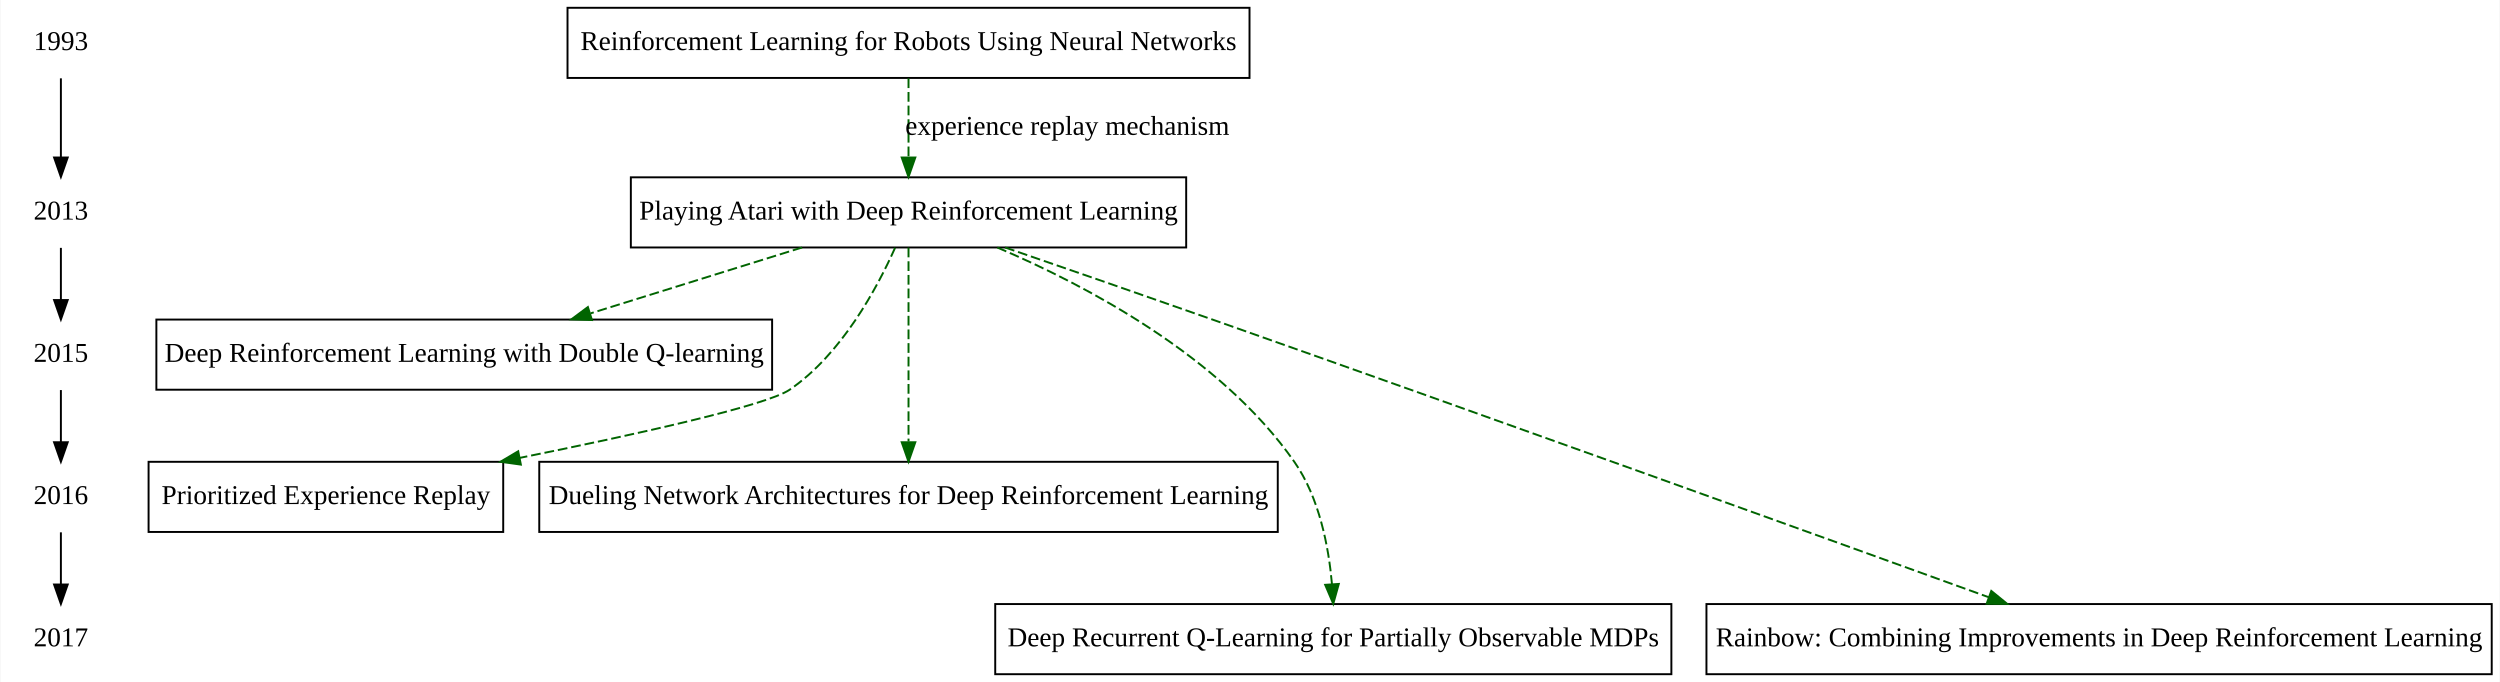
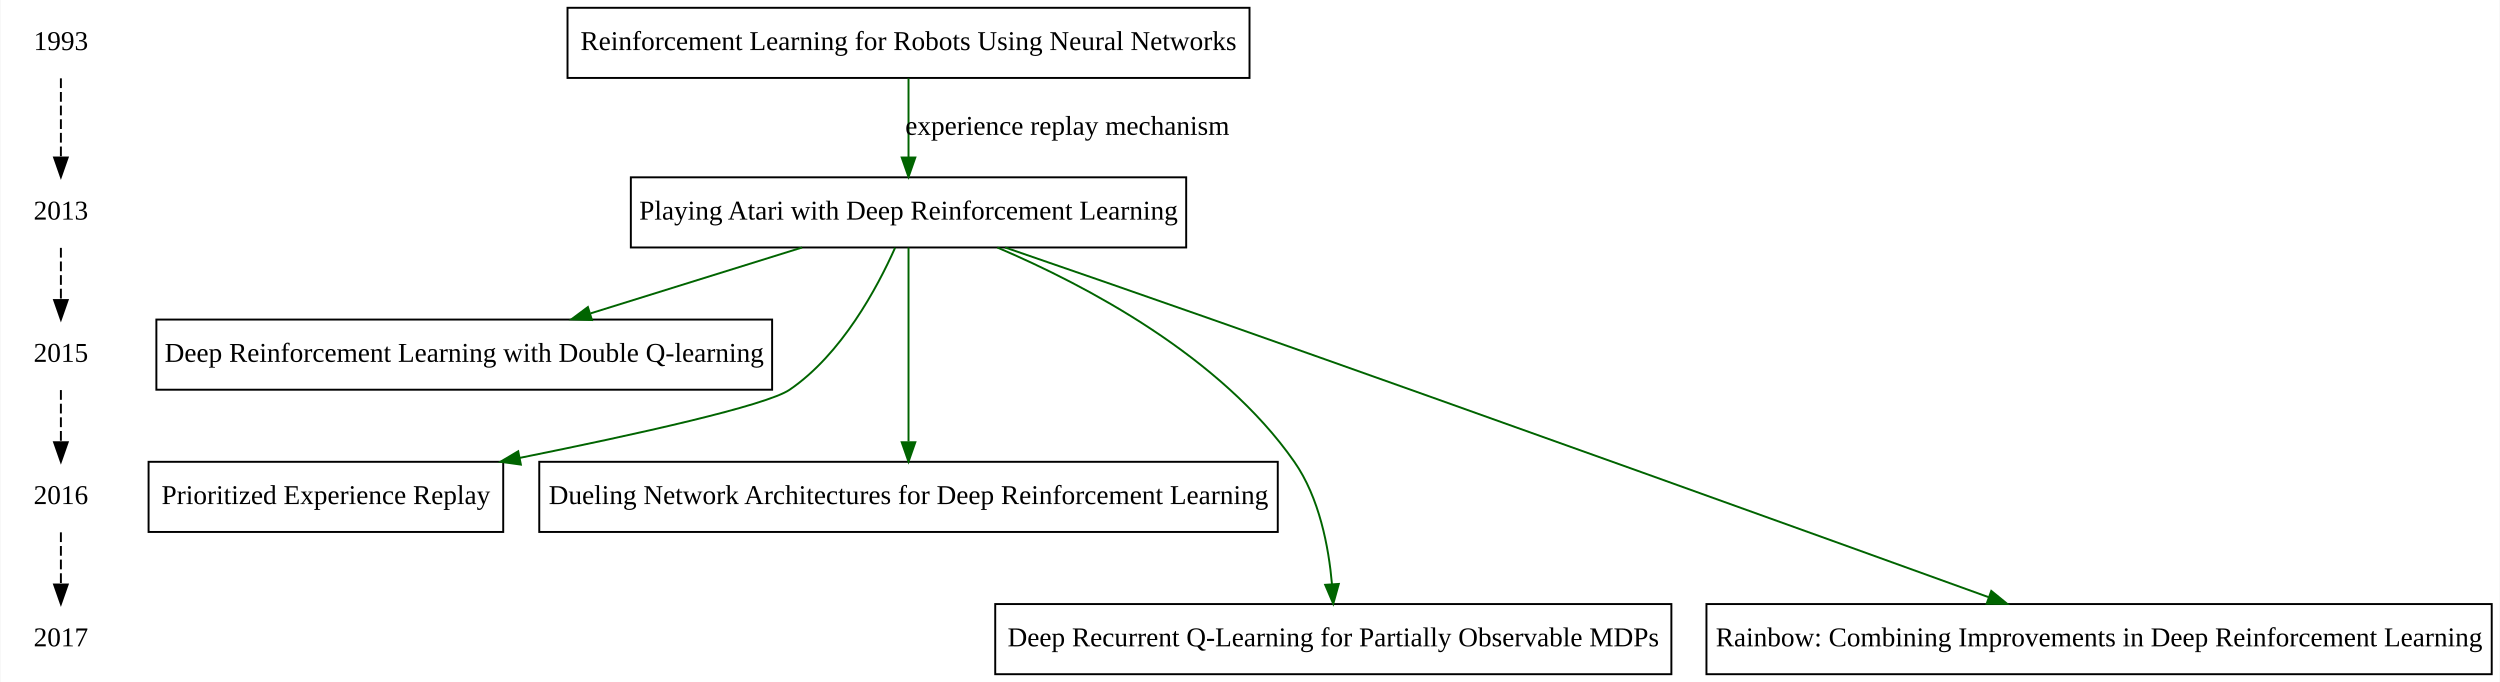
<svg xmlns="http://www.w3.org/2000/svg" width="1283pt" height="350pt" viewBox="0.00 0.00 1282.50 350.00">
  <g id="graph0" class="graph" transform="scale(1 1) rotate(0) translate(4 346)">
    <polygon fill="white" stroke="transparent" points="-4,4 -4,-346 1278.5,-346 1278.5,4 -4,4" />
    <g id="node1" class="node">
      <text text-anchor="middle" x="27" y="-320.3" font-family="Times New Roman,serif" font-size="14.00">1993</text>
    </g>
    <g id="node2" class="node">
      <text text-anchor="middle" x="27" y="-233.3" font-family="Times New Roman,serif" font-size="14.00">2013</text>
    </g>
    <g id="edge1" class="edge">
-       <path fill="none" stroke="black" d="M27,-305.8C27,-294.16 27,-278.55 27,-265.24" />
+       <path fill="none" stroke="black" stroke-dasharray="5,2" d="M27,-305.8C27,-294.16 27,-278.55 27,-265.24" />
      <polygon fill="black" stroke="black" points="30.5,-265.18 27,-255.18 23.5,-265.18 30.5,-265.18" />
    </g>
    <g id="node3" class="node">
      <text text-anchor="middle" x="27" y="-160.3" font-family="Times New Roman,serif" font-size="14.00">2015</text>
    </g>
    <g id="edge2" class="edge">
-       <path fill="none" stroke="black" d="M27,-218.81C27,-210.79 27,-201.05 27,-192.07" />
+       <path fill="none" stroke="black" stroke-dasharray="5,2" d="M27,-218.81C27,-210.79 27,-201.05 27,-192.07" />
      <polygon fill="black" stroke="black" points="30.5,-192.03 27,-182.03 23.5,-192.03 30.5,-192.03" />
    </g>
    <g id="node4" class="node">
      <text text-anchor="middle" x="27" y="-87.3" font-family="Times New Roman,serif" font-size="14.00">2016</text>
    </g>
    <g id="edge3" class="edge">
-       <path fill="none" stroke="black" d="M27,-145.81C27,-137.79 27,-128.05 27,-119.07" />
+       <path fill="none" stroke="black" stroke-dasharray="5,2" d="M27,-145.81C27,-137.79 27,-128.05 27,-119.07" />
      <polygon fill="black" stroke="black" points="30.5,-119.03 27,-109.03 23.5,-119.03 30.5,-119.03" />
    </g>
    <g id="node5" class="node">
      <text text-anchor="middle" x="27" y="-14.3" font-family="Times New Roman,serif" font-size="14.00">2017</text>
    </g>
    <g id="edge4" class="edge">
-       <path fill="none" stroke="black" d="M27,-72.81C27,-64.79 27,-55.05 27,-46.07" />
+       <path fill="none" stroke="black" stroke-dasharray="5,2" d="M27,-72.81C27,-64.79 27,-55.05 27,-46.07" />
      <polygon fill="black" stroke="black" points="30.5,-46.03 27,-36.03 23.5,-46.03 30.5,-46.03" />
    </g>
    <g id="node6" class="node">
      <polygon fill="none" stroke="black" points="637,-342 287,-342 287,-306 637,-306 637,-342" />
      <text text-anchor="middle" x="462" y="-320.3" font-family="Times New Roman,serif" font-size="14.00">Reinforcement Learning for Robots Using Neural Networks</text>
    </g>
    <g id="node7" class="node">
      <polygon fill="none" stroke="black" points="604.5,-255 319.5,-255 319.5,-219 604.5,-219 604.5,-255" />
      <text text-anchor="middle" x="462" y="-233.3" font-family="Times New Roman,serif" font-size="14.00">Playing Atari with Deep Reinforcement Learning</text>
    </g>
    <g id="edge5" class="edge">
-       <path fill="none" stroke="darkgreen" stroke-dasharray="5,2" d="M462,-305.8C462,-294.16 462,-278.55 462,-265.24" />
+       <path fill="none" stroke="darkgreen" d="M462,-305.8C462,-294.16 462,-278.55 462,-265.24" />
      <polygon fill="darkgreen" stroke="darkgreen" points="465.5,-265.18 462,-255.18 458.5,-265.18 465.5,-265.18" />
      <text text-anchor="middle" x="543.5" y="-276.8" font-family="Times New Roman,serif" font-size="14.00">experience replay mechanism</text>
    </g>
    <g id="node8" class="node">
      <polygon fill="none" stroke="black" points="392,-182 76,-182 76,-146 392,-146 392,-182" />
      <text text-anchor="middle" x="234" y="-160.3" font-family="Times New Roman,serif" font-size="14.00">Deep Reinforcement Learning with Double Q-learning</text>
    </g>
    <g id="edge6" class="edge">
-       <path fill="none" stroke="darkgreen" stroke-dasharray="5,2" d="M407.39,-218.99C374.77,-208.84 333.16,-195.88 298.88,-185.2" />
+       <path fill="none" stroke="darkgreen" d="M407.39,-218.99C374.77,-208.84 333.16,-195.88 298.88,-185.2" />
      <polygon fill="darkgreen" stroke="darkgreen" points="299.54,-181.75 288.96,-182.11 297.46,-188.43 299.54,-181.75" />
    </g>
    <g id="node9" class="node">
      <polygon fill="none" stroke="black" points="254,-109 72,-109 72,-73 254,-73 254,-109" />
      <text text-anchor="middle" x="163" y="-87.3" font-family="Times New Roman,serif" font-size="14.00">Prioritized Experience Replay</text>
    </g>
    <g id="edge7" class="edge">
-       <path fill="none" stroke="darkgreen" stroke-dasharray="5,2" d="M455.11,-218.84C445.92,-198.24 427.66,-164.2 401,-146 389.07,-137.85 322.28,-123.06 262.48,-111.01" />
+       <path fill="none" stroke="darkgreen" d="M455.11,-218.84C445.92,-198.24 427.66,-164.2 401,-146 389.07,-137.85 322.28,-123.06 262.48,-111.01" />
      <polygon fill="darkgreen" stroke="darkgreen" points="263.06,-107.56 252.57,-109.02 261.69,-114.42 263.06,-107.56" />
    </g>
    <g id="node10" class="node">
      <polygon fill="none" stroke="black" points="651.5,-109 272.5,-109 272.5,-73 651.5,-73 651.5,-109" />
      <text text-anchor="middle" x="462" y="-87.3" font-family="Times New Roman,serif" font-size="14.00">Dueling Network Architectures for Deep Reinforcement Learning</text>
    </g>
    <g id="edge8" class="edge">
-       <path fill="none" stroke="darkgreen" stroke-dasharray="5,2" d="M462,-218.92C462,-194.34 462,-148.75 462,-119.43" />
+       <path fill="none" stroke="darkgreen" d="M462,-218.92C462,-194.34 462,-148.75 462,-119.43" />
      <polygon fill="darkgreen" stroke="darkgreen" points="465.5,-119.06 462,-109.06 458.5,-119.06 465.5,-119.06" />
    </g>
    <g id="node11" class="node">
      <polygon fill="none" stroke="black" points="853.5,-36 506.5,-36 506.5,0 853.5,0 853.5,-36" />
      <text text-anchor="middle" x="680" y="-14.3" font-family="Times New Roman,serif" font-size="14.00">Deep Recurrent Q-Learning for Partially Observable MDPs</text>
    </g>
    <g id="edge9" class="edge">
-       <path fill="none" stroke="darkgreen" stroke-dasharray="5,2" d="M507.59,-218.97C553.32,-199.47 622.24,-163.08 660,-109 672.85,-90.59 677.63,-65.34 679.31,-46.27" />
+       <path fill="none" stroke="darkgreen" d="M507.59,-218.97C553.32,-199.47 622.24,-163.08 660,-109 672.85,-90.59 677.63,-65.34 679.31,-46.27" />
      <polygon fill="darkgreen" stroke="darkgreen" points="682.82,-46.33 679.98,-36.12 675.83,-45.87 682.82,-46.33" />
    </g>
    <g id="node12" class="node">
      <polygon fill="none" stroke="black" points="1274.5,-36 871.5,-36 871.5,0 1274.5,0 1274.5,-36" />
      <text text-anchor="middle" x="1073" y="-14.3" font-family="Times New Roman,serif" font-size="14.00">Rainbow: Combining Improvements in Deep Reinforcement Learning</text>
    </g>
    <g id="edge10" class="edge">
-       <path fill="none" stroke="darkgreen" stroke-dasharray="5,2" d="M511.58,-218.99C542.26,-208.43 582.45,-194.52 618,-182 761.65,-131.41 930.33,-70.62 1016.33,-39.52" />
+       <path fill="none" stroke="darkgreen" d="M511.58,-218.99C542.26,-208.43 582.45,-194.52 618,-182 761.65,-131.41 930.33,-70.62 1016.33,-39.52" />
      <polygon fill="darkgreen" stroke="darkgreen" points="1017.68,-42.75 1025.9,-36.06 1015.3,-36.17 1017.68,-42.75" />
    </g>
  </g>
</svg>
